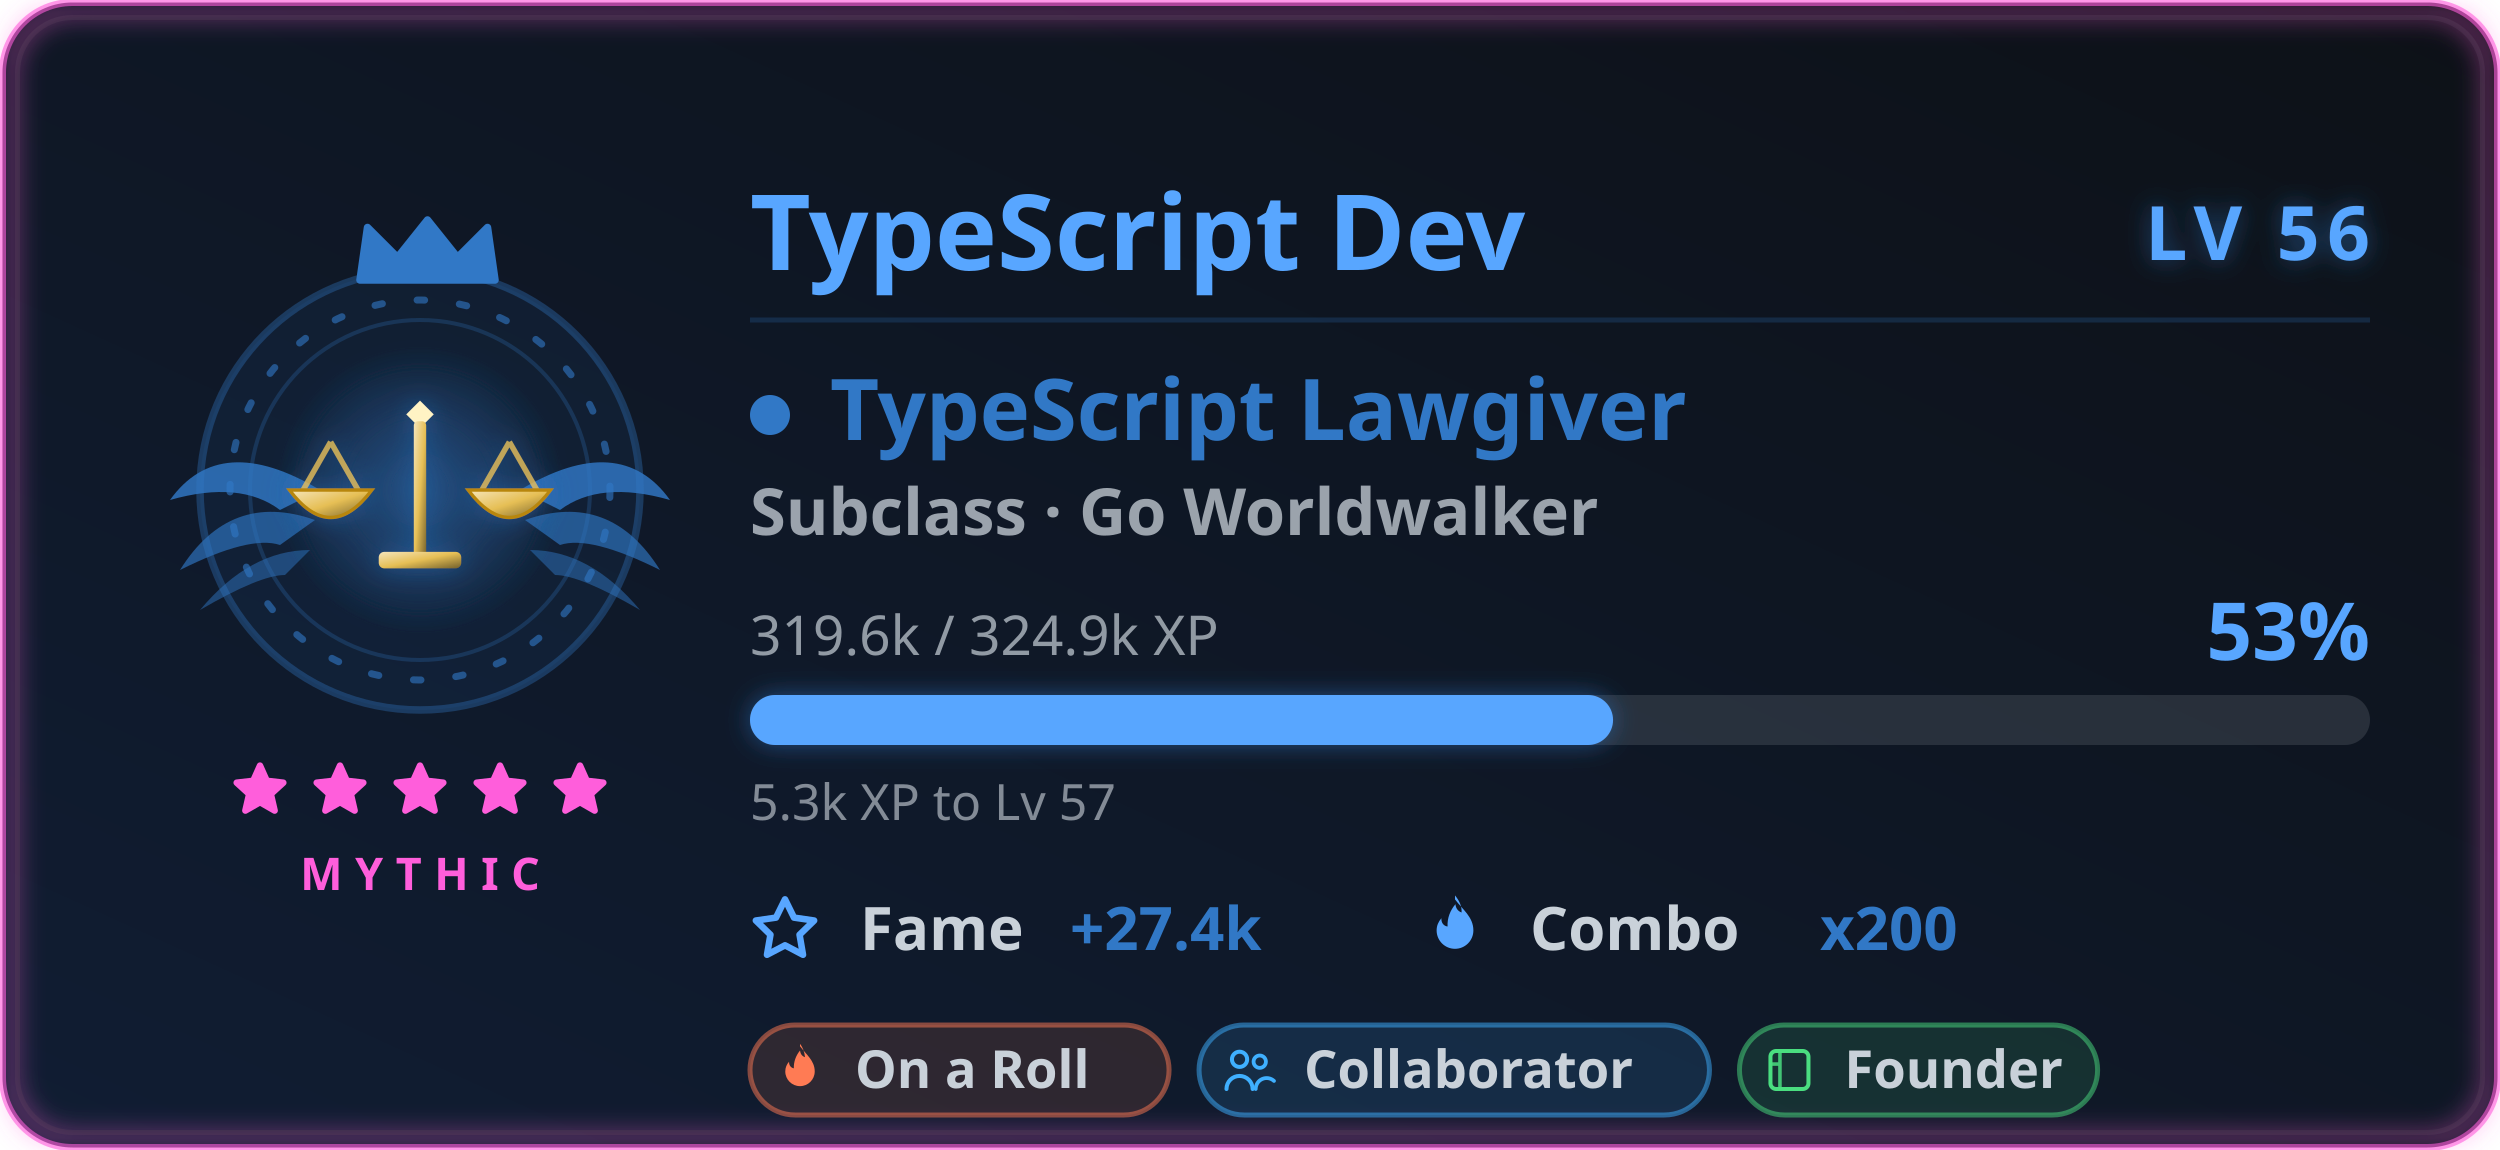
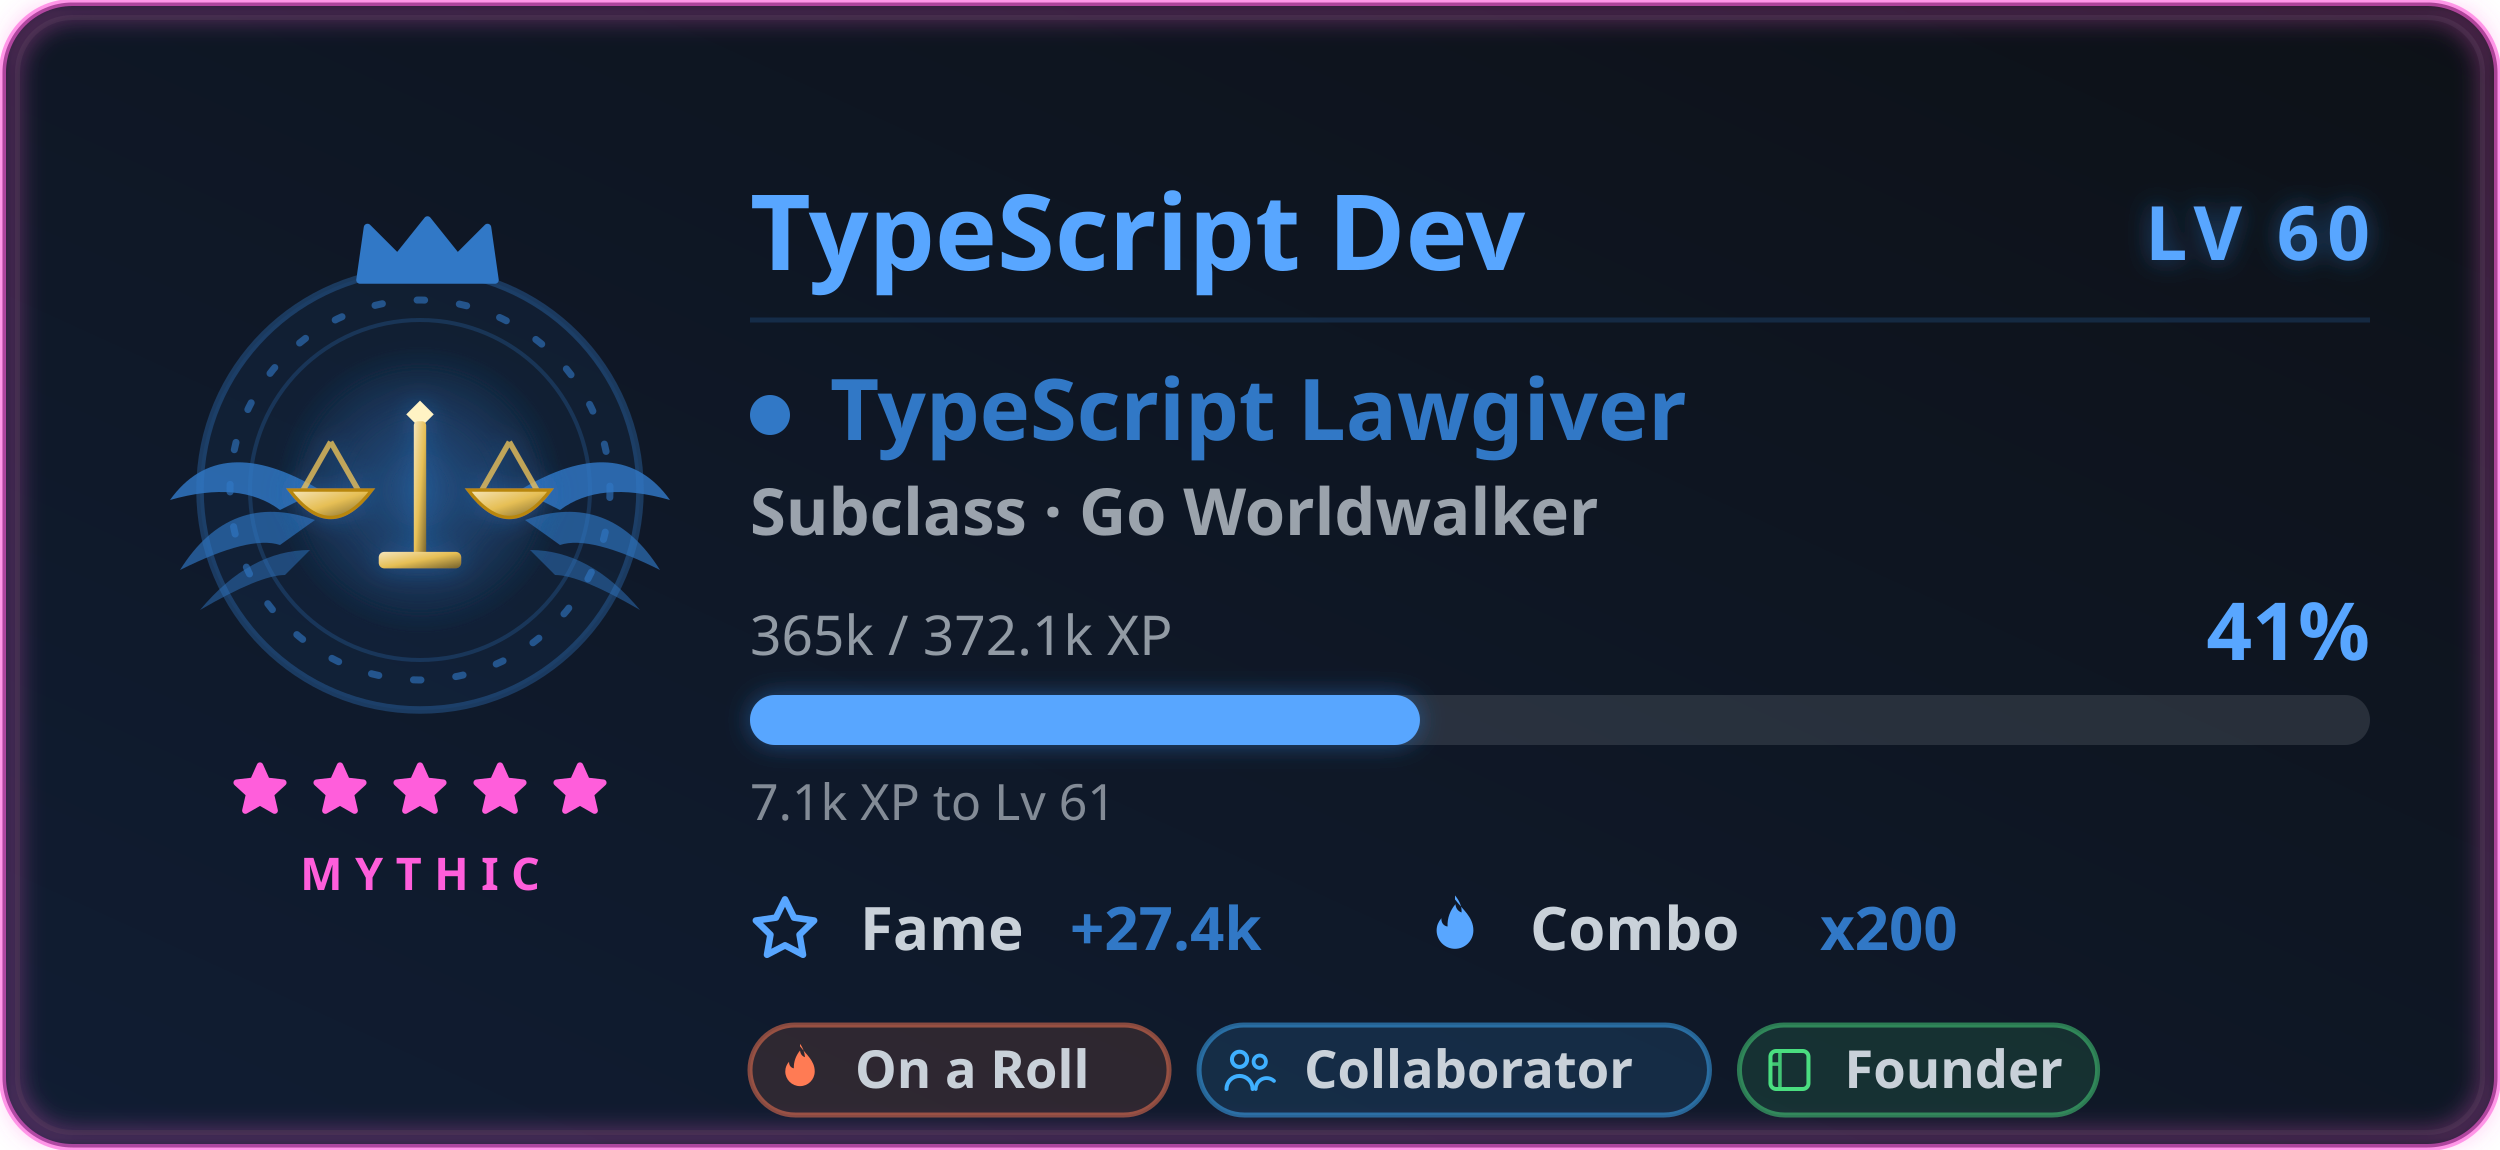
<svg xmlns="http://www.w3.org/2000/svg" width="500" height="230" viewBox="0 0 500 230" role="img" aria-labelledby="card-title-a11y card-desc-a11y">
  <style>
text { font-family: 'Segoe UI', Ubuntu, 'Helvetica Neue', sans-serif; }
.title { font-size: 18px; font-weight: 600; fill: #58a6ff; }
.title-icon { fill: #58a6ff; }
.icon { fill: #58a6ff; }


.gl-name { font-size: 21px; font-weight: 700; fill: #58a6ff; }
.gl-lvl { font-size: 15px; font-weight: 800; letter-spacing: 1.5px; fill: #58a6ff; }
.gl-class { font-size: 17px; font-weight: 700; fill: #3178c6; }
.gl-sub { font-size: 13px; font-weight: 600; fill: #c9d1d9; opacity: 0.75; }
.gl-meta { font-size: 11px; fill: #c9d1d9; opacity: 0.7; }
.gl-pct { font-size: 16px; font-weight: 800; fill: #58a6ff; }
.gl-chip-label { font-size: 12px; font-weight: 600; fill: #c9d1d9; }
.gl-chip-value { font-size: 12px; font-weight: 800; fill: #3178c6; }
.gl-hint { font-size: 10px; fill: #c9d1d9; opacity: 0.62; }
.gl-badge-label { font-size: 10.5px; font-weight: 600; }
.gl-rarity { font-size: 9px; font-weight: 700; letter-spacing: 2.5px; fill: #ff5edb; }

</style>
  <defs>
    <linearGradient id="card-bg" x1="0" y1="0" x2="1" y2="1" gradientTransform="rotate(90, 0.5, 0.5)">
      <stop offset="0.0%" stop-color="#0d1117" />
      <stop offset="100.0%" stop-color="#101d33" />
    </linearGradient>
    <filter id="card-glow" x="-50%" y="-50%" width="200%" height="200%">
      <feGaussianBlur in="SourceGraphic" stdDeviation="3" result="blur" />
      <feFlood flood-color="#58a6ff" flood-opacity="0.55" result="tint" />
      <feComposite in="tint" in2="blur" operator="in" result="softGlow" />
      <feMerge>
        <feMergeNode in="softGlow" />
        <feMergeNode in="SourceGraphic" />
      </feMerge>
    </filter>
    <filter id="gl-glow" x="-60%" y="-60%" width="220%" height="220%">
      <feGaussianBlur in="SourceGraphic" stdDeviation="2.4" result="b" />
      <feFlood flood-color="#3178c6" flood-opacity="0.55" result="t" />
      <feComposite in="t" in2="b" operator="in" result="g" />
      <feMerge>
        <feMergeNode in="g" />
        <feMergeNode in="SourceGraphic" />
      </feMerge>
    </filter>
    <filter id="gl-rarity" x="-20%" y="-20%" width="140%" height="140%">
      <feGaussianBlur stdDeviation="2.4" />
    </filter>
  </defs>
  <rect x="0.5" y="0.5" width="499" height="229" rx="14" fill="url(#card-bg)" stroke="#ff5edb" stroke-width="1.4" stroke-opacity="0.6" />
  <rect x="3.5" y="3.5" width="493" height="223" rx="11" fill="none" stroke="#30363d" stroke-opacity="0.4" />
  <rect x="2" y="2" width="496" height="226" rx="13" fill="none" stroke="#ff5edb" stroke-width="3.5" stroke-opacity="0.4" filter="url(#gl-rarity)" />
  <g class="fade">
    <g class="">
      <g class="flourish">
        <g transform="translate(84,0)">
          <g transform="translate(0,98)" fill="#3178c6">
            <path d="M20 0 Q 40 -12 50 2 Q 36 -2 28 4 Z" opacity="0.82" />
            <path d="M21 6 Q 38 0 48 16 Q 34 9 28 11 Z" opacity="0.64" />
            <path d="M22 12 Q 34 12 44 24 Q 32 17 27 17 Z" opacity="0.48" />
          </g>
        </g>
        <g transform="translate(84,0) scale(-1,1)">
          <g transform="translate(0,98)" fill="#3178c6">
            <path d="M20 0 Q 40 -12 50 2 Q 36 -2 28 4 Z" opacity="0.82" />
            <path d="M21 6 Q 38 0 48 16 Q 34 9 28 11 Z" opacity="0.64" />
            <path d="M22 12 Q 34 12 44 24 Q 32 17 27 17 Z" opacity="0.48" />
          </g>
        </g>
      </g>
      <circle cx="84" cy="98" r="44" fill="#3178c6" fill-opacity="0.08" stroke="#3178c6" stroke-opacity="0.35" stroke-width="1.5" />
      <g class="">
        <circle cx="84" cy="98" r="38" fill="none" stroke="#3178c6" stroke-opacity="0.6" stroke-width="1.4" stroke-dasharray="1.5 7" stroke-linecap="round" />
        <circle cx="84" cy="98" r="34" fill="none" stroke="#3178c6" stroke-opacity="0.25" stroke-width="0.8" />
      </g>
      <g class="" filter="url(#gl-glow)">
        <svg class="" x="51" y="65" width="66" height="66" viewBox="0 0 48 48" aria-hidden="true">
          <defs>
            <radialGradient id="tsHalo" cx="0.5" cy="0.5" r="0.5">
              <stop offset="0" stop-color="#3178c6" stop-opacity="0.42" />
              <stop offset="1" stop-color="#3178c6" stop-opacity="0" />
            </radialGradient>
            <linearGradient id="tsMetal" x1="0" y1="0" x2="1" y2="1">
              <stop offset="0" stop-color="#f5e5bb" />
              <stop offset="0.5" stop-color="#e6bf55" />
              <stop offset="1" stop-color="#73602b" />
            </linearGradient>
          </defs>
          <circle cx="24" cy="24" r="21" fill="url(#tsHalo)" />
          <path d="M24 11 l2 2 l-2 2 l-2 -2 Z" fill="#fff3c4" />
          <rect x="23.1" y="14" width="1.8" height="21" rx="0.6" fill="url(#tsMetal)" />
          <rect x="18" y="33" width="12" height="2.4" rx="0.8" fill="url(#tsMetal)" />
          <path d="M9 17 H39" stroke="url(#tsMetal)" stroke-width="2.2" stroke-linecap="round" />
          <g stroke="#e6bf55" stroke-width="0.8" stroke-opacity="0.8">
            <path d="M11 17 L7 24 M11 17 L15 24 M37 17 L33 24 M37 17 L41 24" />
          </g>
          <g transform="translate(5 24)">
            <path d="M0 0 Q6 8 12 0 Z" fill="url(#tsMetal)" stroke="#b8860b" stroke-width="0.5" />
          </g>
          <g transform="translate(31 24)">
            <path d="M0 0 Q6 8 12 0 Z" fill="url(#tsMetal)" stroke="#b8860b" stroke-width="0.5" />
          </g>
        </svg>
      </g>
      <g transform="translate(69, 42.5) scale(1.5)">
        <path d="M2 9 L3 2 L7 6 L11 1 L15 6 L19 2 L20 9 Z" fill="#3178c6" stroke="#3178c6" stroke-width="1" stroke-linejoin="round" />
      </g>
    </g>
    <g>
      <g class="" transform="translate(45.5, 151.5) scale(0.5416667)" fill="#ff5edb" stroke="#ff5edb" stroke-width="2.4" stroke-linejoin="round" stroke-linecap="round" opacity="1">
        <path d="M12 3 L14.5 8.6 L20.6 9.3 L16 13.5 L17.4 19.6 L12 16.5 L6.6 19.6 L8 13.5 L3.4 9.3 L9.5 8.6 Z" />
      </g>
      <g class="" transform="translate(61.5, 151.5) scale(0.5416667)" fill="#ff5edb" stroke="#ff5edb" stroke-width="2.4" stroke-linejoin="round" stroke-linecap="round" opacity="1">
        <path d="M12 3 L14.5 8.6 L20.6 9.3 L16 13.5 L17.4 19.6 L12 16.5 L6.6 19.6 L8 13.5 L3.4 9.3 L9.5 8.6 Z" />
      </g>
      <g class="" transform="translate(77.5, 151.5) scale(0.5416667)" fill="#ff5edb" stroke="#ff5edb" stroke-width="2.4" stroke-linejoin="round" stroke-linecap="round" opacity="1">
        <path d="M12 3 L14.5 8.6 L20.6 9.3 L16 13.5 L17.4 19.6 L12 16.5 L6.6 19.6 L8 13.5 L3.4 9.3 L9.5 8.6 Z" />
      </g>
      <g class="" transform="translate(93.5, 151.5) scale(0.5416667)" fill="#ff5edb" stroke="#ff5edb" stroke-width="2.4" stroke-linejoin="round" stroke-linecap="round" opacity="1">
        <path d="M12 3 L14.5 8.6 L20.6 9.3 L16 13.5 L17.4 19.6 L12 16.5 L6.6 19.6 L8 13.5 L3.4 9.3 L9.5 8.6 Z" />
      </g>
      <g class="" transform="translate(109.5, 151.5) scale(0.5416667)" fill="#ff5edb" stroke="#ff5edb" stroke-width="2.4" stroke-linejoin="round" stroke-linecap="round" opacity="1">
        <path d="M12 3 L14.5 8.6 L20.6 9.3 L16 13.5 L17.4 19.6 L12 16.5 L6.6 19.6 L8 13.5 L3.4 9.3 L9.5 8.6 Z" />
      </g>
    </g>
    <text class="gl-rarity" x="84" y="178" text-anchor="middle">MYTHIC</text>
  </g>
  <g class="fade" style="animation-delay:.15s">
    <text class="gl-name" x="150" y="54">TypeScript Dev</text>
-     <text class="gl-lvl glow-pulse" x="474" y="52" text-anchor="end" filter="url(#gl-glow)">LV 56</text>
+     <text class="gl-lvl glow-pulse" x="474" y="52" text-anchor="end" filter="url(#gl-glow)">LV 60</text>
    <line x1="150" y1="64" x2="474" y2="64" stroke="#3178c6" stroke-opacity="0.22" stroke-width="1" />
    <circle cx="154" cy="83" r="4" fill="#3178c6" />
    <text class="gl-class" x="166" y="88">TypeScript Lawgiver</text>
    <text class="gl-sub" x="150" y="107">Subclass · Go Worldwalker</text>
-     <text class="gl-meta" x="150" y="131">319.6k / 324.9k XP</text>
-     <text class="gl-pct " x="474" y="132" text-anchor="end">53%</text>
+     <text class="gl-meta" x="150" y="131">365k / 372.1k XP</text>
+     <text class="gl-pct " x="474" y="132" text-anchor="end">41%</text>
    <rect x="150" y="139" width="324" height="10" rx="5" fill="#c9d1d9" fill-opacity="0.14" />
-     <rect class="xp-fill " x="150" y="139" width="172.609" height="10" rx="5" fill="#58a6ff" filter="url(#gl-glow)" />
-     <text class="gl-hint" x="150" y="164">5.3k XP to Lv 57</text>
+     <rect class="xp-fill " x="150" y="139" width="133.991" height="10" rx="5" fill="#58a6ff" filter="url(#gl-glow)" />
+     <text class="gl-hint" x="150" y="164">7.1k XP to Lv 61</text>
    <g transform="translate(150, 190)">
      <svg class="icon" x="0" y="-11" width="14" height="14" viewBox="0 0 16 16" aria-hidden="true">
        <path fill-rule="evenodd" d="M8 .25a.75.75 0 0 1 .673.418l1.882 3.815 4.21.612a.75.75 0 0 1 .416 1.279l-3.046 2.97.719 4.192a.75.75 0 0 1-1.088.791L8 12.347l-3.766 1.98a.75.75 0 0 1-1.088-.79l.72-4.194L.818 6.374a.75.75 0 0 1 .416-1.28l4.21-.611L7.327.668A.75.75 0 0 1 8 .25zm0 2.445L6.615 5.5a.75.75 0 0 1-.564.41l-3.097.45 2.24 2.184a.75.75 0 0 1 .216.664l-.528 3.084 2.769-1.456a.75.75 0 0 1 .698 0l2.77 1.456-.53-3.084a.75.75 0 0 1 .216-.664l2.24-2.183-3.096-.45a.75.75 0 0 1-.564-.41L8 2.694v.001z" />
      </svg>
      <text class="gl-chip-label" x="22" y="0">Fame</text>
      <text class="gl-chip-value" x="64" y="0">+27.4k</text>
    </g>
    <g transform="translate(284, 190)">
      <svg class="icon" x="0" y="-11" width="14" height="14" viewBox="0 0 16 16" aria-hidden="true">
        <path fill-rule="evenodd" d="M8 1c1.7 2.3 4.2 4 4.2 7.1a4.2 4.2 0 0 1-8.4 0c0-1.1.4-2 1.1-2.8-.1 1 .5 1.8 1.4 1.9-.1-1.9.6-3.7 1.8-5.1.1 1 .6 1.6 1.4 1.9.1-1.4-.5-2.7-1.5-3.9z" />
      </svg>
      <text class="gl-chip-label" x="22" y="0">Combo</text>
      <text class="gl-chip-value" x="80" y="0">x200</text>
    </g>
  </g>
  <g class="fade" style="animation-delay:.2s">
    <g>
      <rect x="150" y="205" width="83.81" height="18" rx="9" fill="#ff7b54" fill-opacity="0.13" stroke="#ff7b54" stroke-opacity="0.5" stroke-width="1" />
      <g transform="translate(154.3, 208.3) scale(0.475)">
        <path d="M12 2c2.5 3.4 6.2 6 6.2 10.6a6.2 6.2 0 0 1-12.4 0c0-1.6.6-3 1.6-4.1-.1 1.5.8 2.6 2 2.8-.1-2.8.9-5.4 2.6-7.5.2 1.5.9 2.4 2.1 2.8-.2-2-.8-4-2.1-5.6Z" fill="#ff7b54" />
      </g>
      <text class="gl-badge-label" x="171" y="217.6" fill="#c9d1d9">On a Roll</text>
    </g>
    <g>
      <rect x="239.81" y="205" width="102.08" height="18" rx="9" fill="#3fb0ff" fill-opacity="0.13" stroke="#3fb0ff" stroke-opacity="0.5" stroke-width="1" />
      <g transform="translate(244.11, 208.3) scale(0.475)">
        <circle cx="8" cy="7.5" r="3.2" fill="none" stroke="#3fb0ff" stroke-width="1.7" />
        <path d="M2.5 20a5.5 5.5 0 0 1 11 0" fill="none" stroke="#3fb0ff" stroke-width="1.7" stroke-linecap="round" />
        <circle cx="16.5" cy="8.5" r="2.6" fill="none" stroke="#3fb0ff" stroke-width="1.6" />
        <path d="M14.8 20a4.6 4.6 0 0 1 7.7-3.4" fill="none" stroke="#3fb0ff" stroke-width="1.6" stroke-linecap="round" />
      </g>
      <text class="gl-badge-label" x="260.81" y="217.6" fill="#c9d1d9">Collaborator</text>
    </g>
    <g>
      <rect x="347.89" y="205" width="71.63" height="18" rx="9" fill="#4ade80" fill-opacity="0.13" stroke="#4ade80" stroke-opacity="0.5" stroke-width="1" />
      <g transform="translate(352.19, 208.3) scale(0.475)">
        <rect x="4" y="4" width="16" height="16" rx="2.4" fill="none" stroke="#4ade80" stroke-width="1.7" />
        <path d="M8 4v16 M4 9.5h4" fill="none" stroke="#4ade80" stroke-width="1.5" opacity="0.85" />
      </g>
      <text class="gl-badge-label" x="368.89" y="217.6" fill="#c9d1d9">Founder</text>
    </g>
  </g>
</svg>
